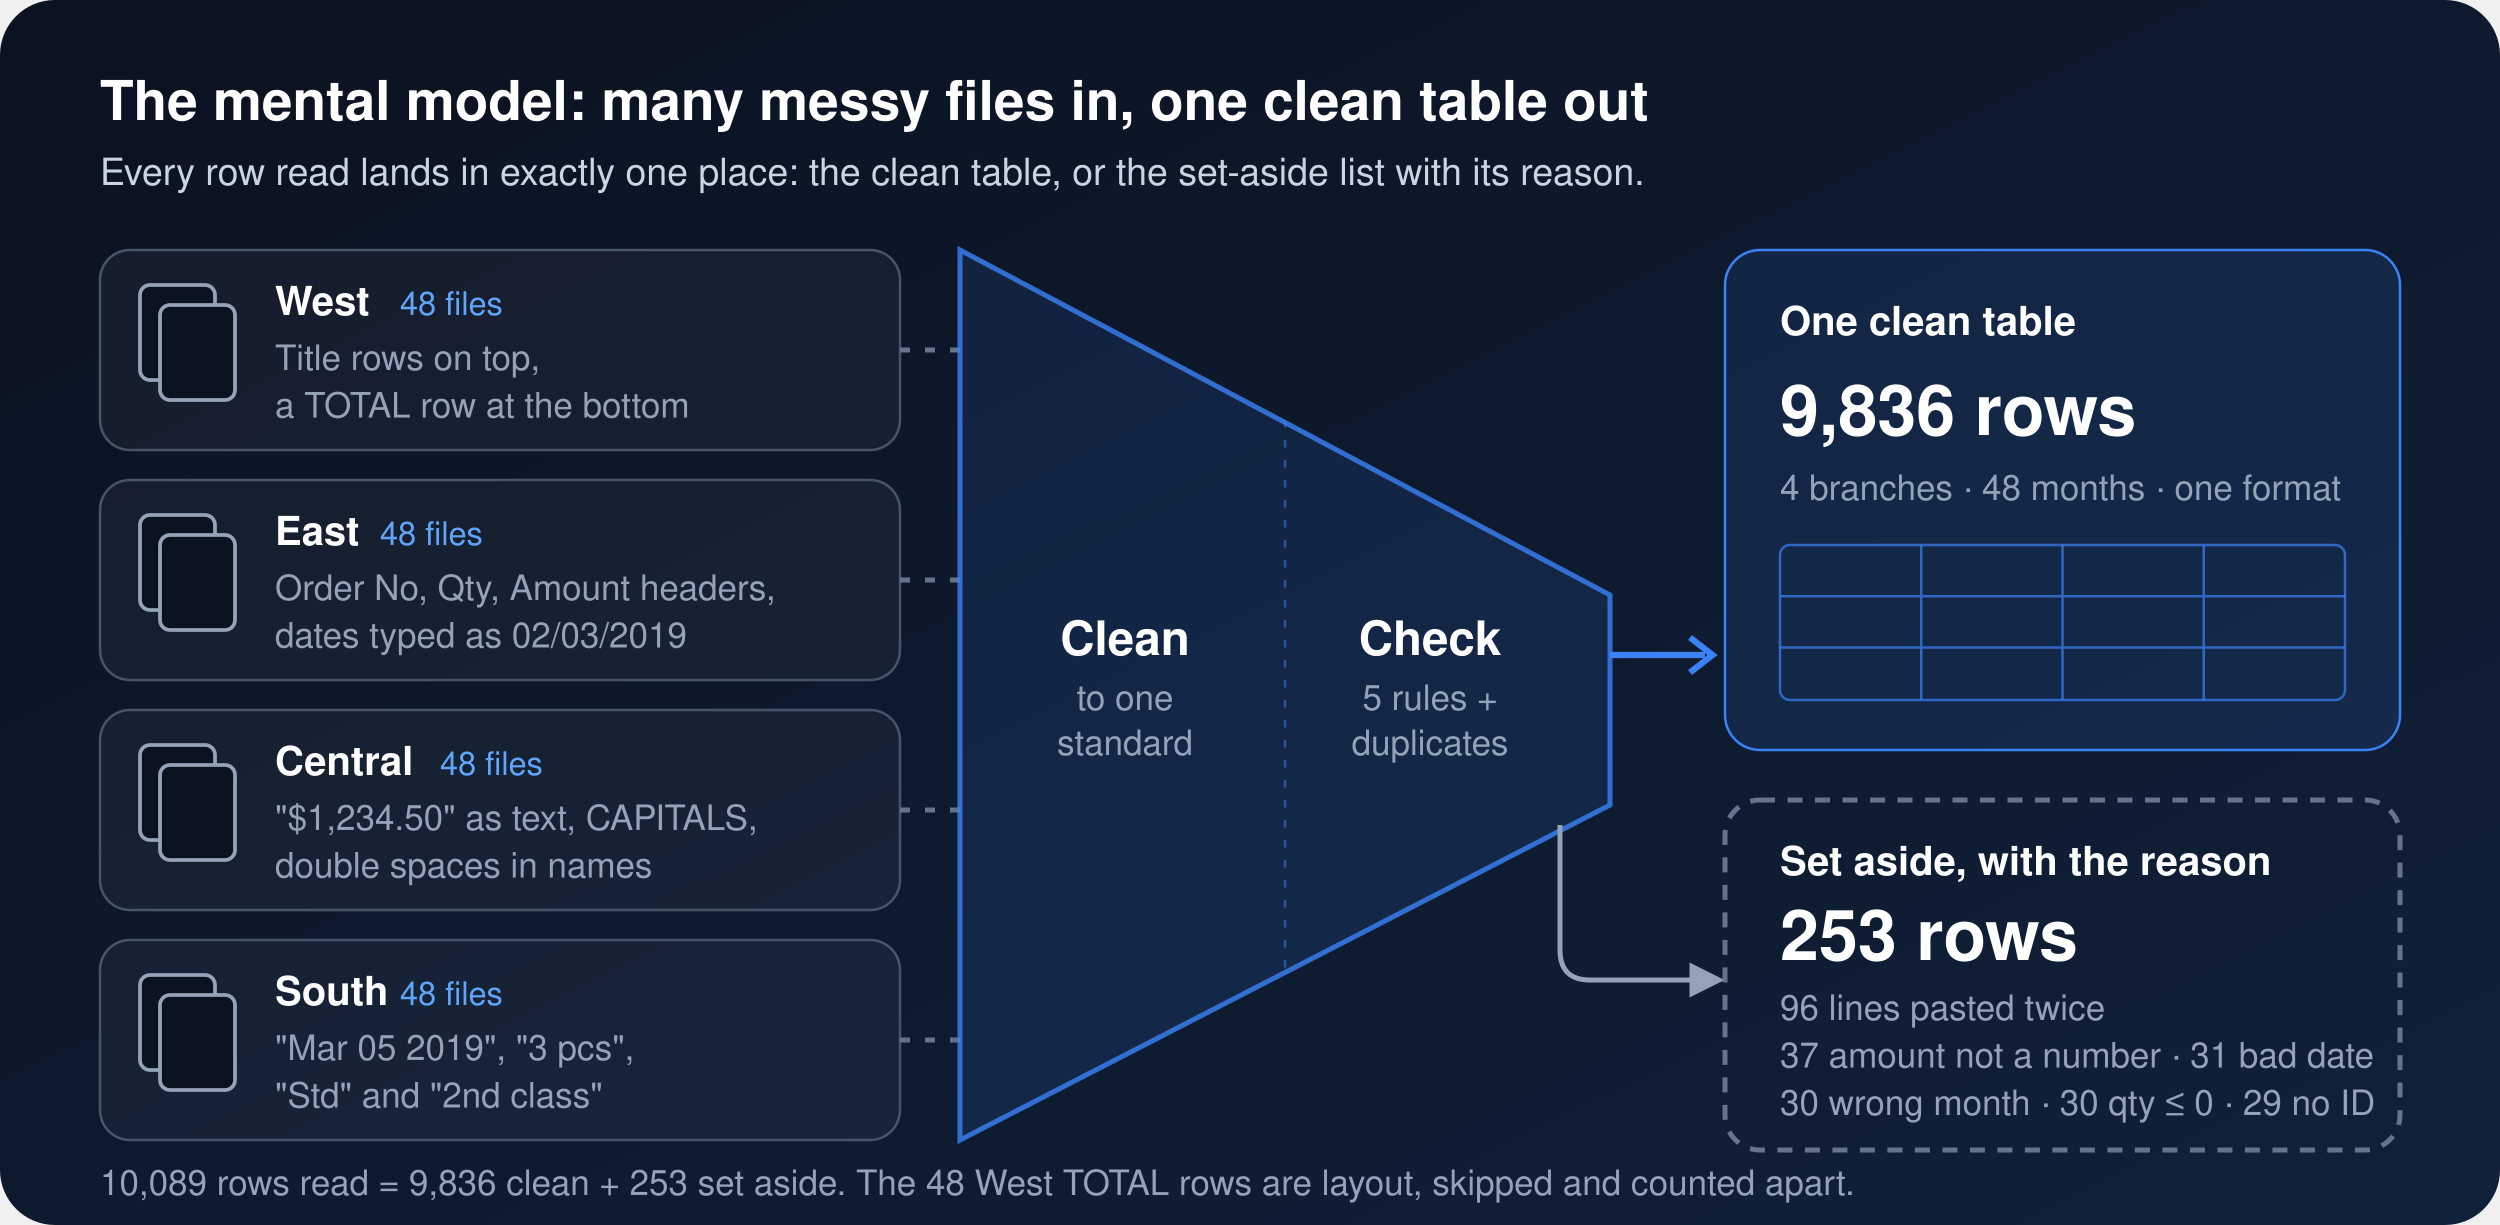
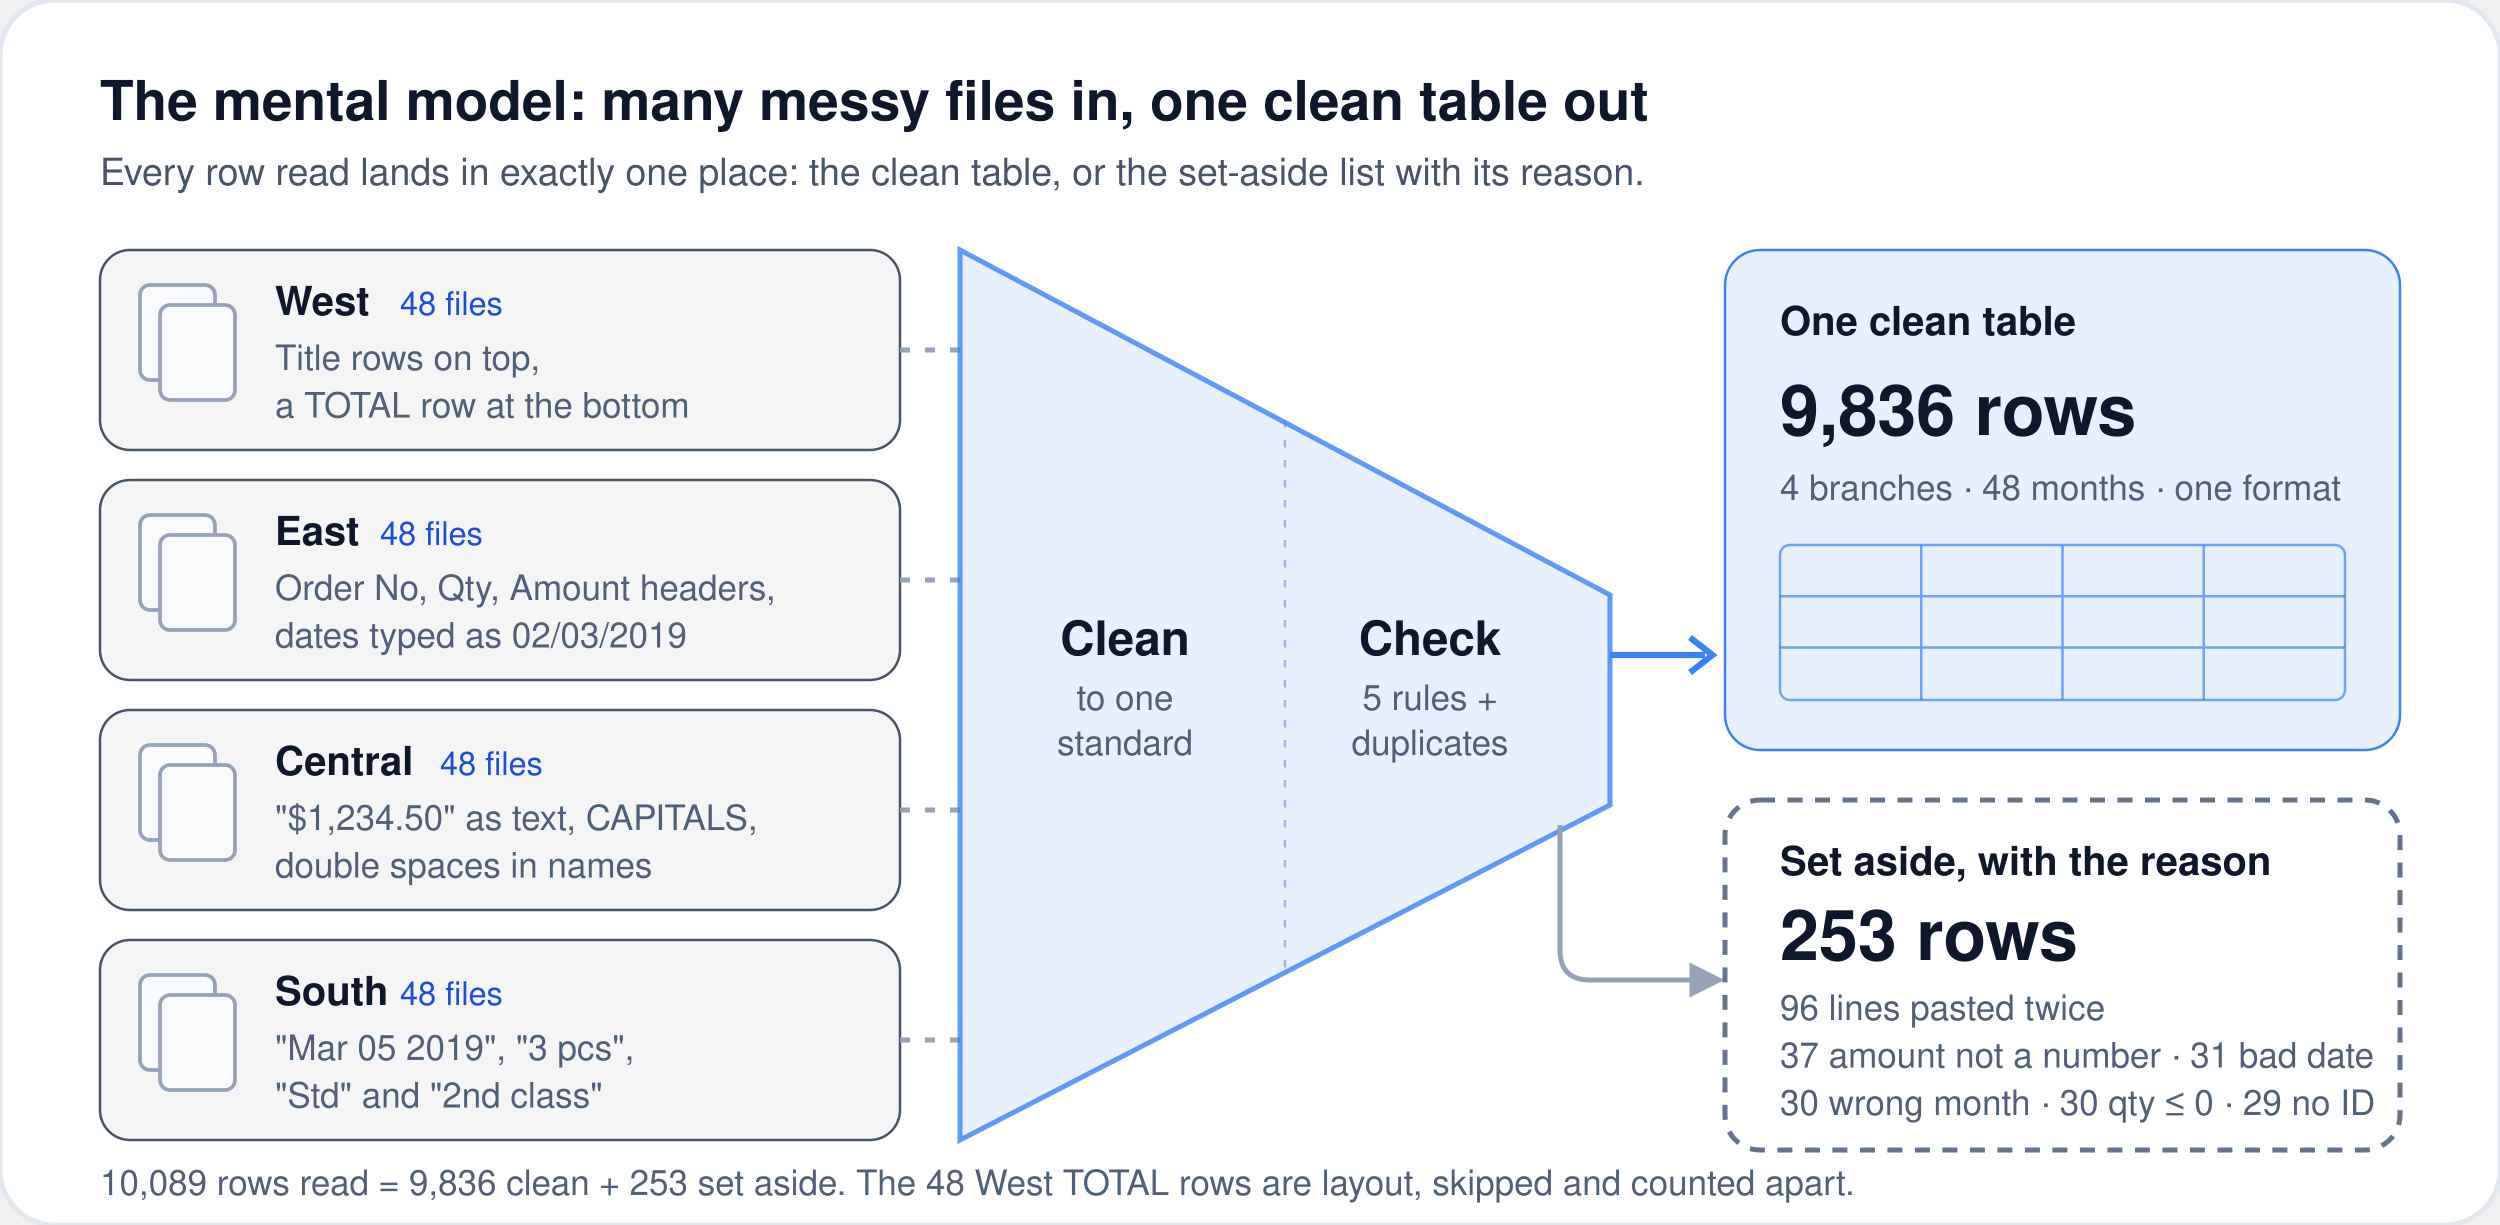
<svg xmlns="http://www.w3.org/2000/svg" viewBox="0 0 1000 490" width="1000" height="490" role="img" aria-label="The mental model: four branches each send 48 monthly files in their own messy template. West has title rows and a TOTAL row; East uses its own headers and dates typed as 02/03/2019; Central sends amounts as text like $1,234.50, capitals and double spaces; South writes Mar 05 2019, 3 pcs, Std and 2nd class. All 192 files pour into a funnel that cleans them to one standard and checks five rules plus duplicates. Out come one clean table of 9,836 rows, and a set-aside list of 253 rows, each with its reason: 96 lines pasted twice, 37 amounts not a number, 31 unreadable dates, 30 dates outside the file's month, 30 quantities not above zero, 29 missing order IDs. 10,089 rows read = 9,836 + 253.">
  <defs>
    <linearGradient id="bg" x1="0" y1="0" x2="1" y2="1">
-       <stop offset="0" stop-color="#0B1220" />
-       <stop offset="1" stop-color="#10213A" />
+       <stop offset="0" stop-color="#FFFFFF" />
+       <stop offset="1" stop-color="#FFFFFF" />
    </linearGradient>
    <marker id="head" viewBox="0 0 10 10" refX="8" refY="5" markerWidth="7" markerHeight="7" orient="auto">
      <path d="M0 0L10 5L0 10z" fill="#94A3B8" />
    </marker>
  </defs>
  <style>
    text { font-family: "Segoe UI", -apple-system, Helvetica, Arial, sans-serif; }
-     .title { font-size: 22px; font-weight: 700; fill: #FFFFFF; }
-     .sub { font-size: 15px; fill: #CBD5E1; }
-     .name { font-size: 16px; font-weight: 700; fill: #FFFFFF; }
-     .count { font-size: 13px; fill: #60A5FA; }
-     .desc { font-size: 14px; fill: #94A3B8; }
-     .stage { font-size: 19px; font-weight: 700; fill: #FFFFFF; }
-     .big { font-size: 28px; font-weight: 800; fill: #FFFFFF; }
-     .card { fill: #FFFFFF; fill-opacity: 0.04; stroke: #475569; }
-     .page { fill: #0B1220; stroke: #94A3B8; stroke-width: 1.5; }
-     .pour { fill: none; stroke: #64748B; stroke-width: 2; stroke-dasharray: 4 6; animation: flow 1.6s linear infinite; }
+     .title { font-size: 22px; font-weight: 700; fill: #0F172A; }
+     .sub { font-size: 15px; fill: #475569; }
+     .name { font-size: 16px; font-weight: 700; fill: #0F172A; }
+     .count { font-size: 13px; fill: #1D4ED8; }
+     .desc { font-size: 14px; fill: #506078; }
+     .stage { font-size: 19px; font-weight: 700; fill: #0F172A; }
+     .big { font-size: 28px; font-weight: 800; fill: #0F172A; }
+     .card { fill: #0F172A; fill-opacity: 0.04; stroke: #475569; }
+     .page { fill: #F8FAFC; stroke: #94A3B8; stroke-width: 1.5; }
+     .pour { fill: none; stroke: #94A3B8; stroke-width: 2; stroke-dasharray: 4 6; animation: flow 1.6s linear infinite; }
    @keyframes flow { to { stroke-dashoffset: -20; } }
  </style>
-   <rect width="1000" height="490" rx="22" fill="url(#bg)" />
+   <rect width="1000" height="490" rx="22" fill="url(#bg)" stroke="#E2E8F0" stroke-width="2" />
  <text x="40" y="48" class="title">The mental model: many messy files in, one clean table out</text>
  <text x="40" y="74" class="sub">Every row read lands in exactly one place: the clean table, or the set-aside list with its reason.</text>
  <g>
    <rect x="40" y="100" width="320" height="80" rx="12" class="card" />
    <rect x="56" y="114" width="30" height="38" rx="4" class="page" />
    <rect x="64" y="122" width="30" height="38" rx="4" class="page" />
    <text x="110" y="126" class="name">West</text>
    <text x="160" y="126" class="count">48 files</text>
    <text x="110" y="148" class="desc">Title rows on top,</text>
    <text x="110" y="167" class="desc">a TOTAL row at the bottom</text>
    <rect x="40" y="192" width="320" height="80" rx="12" class="card" />
    <rect x="56" y="206" width="30" height="38" rx="4" class="page" />
    <rect x="64" y="214" width="30" height="38" rx="4" class="page" />
    <text x="110" y="218" class="name">East</text>
    <text x="152" y="218" class="count">48 files</text>
    <text x="110" y="240" class="desc">Order No, Qty, Amount headers,</text>
    <text x="110" y="259" class="desc">dates typed as 02/03/2019</text>
    <rect x="40" y="284" width="320" height="80" rx="12" class="card" />
    <rect x="56" y="298" width="30" height="38" rx="4" class="page" />
    <rect x="64" y="306" width="30" height="38" rx="4" class="page" />
    <text x="110" y="310" class="name">Central</text>
    <text x="176" y="310" class="count">48 files</text>
    <text x="110" y="332" class="desc">"$1,234.50" as text, CAPITALS,</text>
    <text x="110" y="351" class="desc">double spaces in names</text>
    <rect x="40" y="376" width="320" height="80" rx="12" class="card" />
    <rect x="56" y="390" width="30" height="38" rx="4" class="page" />
    <rect x="64" y="398" width="30" height="38" rx="4" class="page" />
    <text x="110" y="402" class="name">South</text>
    <text x="160" y="402" class="count">48 files</text>
    <text x="110" y="424" class="desc">"Mar 05 2019", "3 pcs",</text>
    <text x="110" y="443" class="desc">"Std" and "2nd class"</text>
  </g>
  <path class="pour" d="M360 140H384" />
  <path class="pour" d="M360 232H384" />
  <path class="pour" d="M360 324H384" />
  <path class="pour" d="M360 416H384" />
  <path d="M384 100L644 238V322L384 456Z" fill="#3B82F6" fill-opacity="0.12" stroke="#3B82F6" stroke-opacity="0.8" stroke-width="2" />
  <path d="M514 168V388" stroke="#3B82F6" stroke-opacity="0.5" stroke-dasharray="3 5" />
  <text x="450" y="262" class="stage" text-anchor="middle">Clean</text>
  <text x="450" y="284" class="desc" text-anchor="middle">to one</text>
  <text x="450" y="302" class="desc" text-anchor="middle">standard</text>
  <text x="572" y="262" class="stage" text-anchor="middle">Check</text>
  <text x="572" y="284" class="desc" text-anchor="middle">5 rules +</text>
  <text x="572" y="302" class="desc" text-anchor="middle">duplicates</text>
  <path d="M644 262H682" stroke="#3B82F6" stroke-width="2.5" fill="none" />
  <path d="M676 255l9 7-9 7" stroke="#3B82F6" stroke-width="2.5" fill="none" />
  <rect x="690" y="100" width="270" height="200" rx="14" fill="#3B82F6" fill-opacity="0.12" stroke="#3B82F6" />
  <text x="712" y="134" class="name">One clean table</text>
  <text x="712" y="174" class="big">9,836 rows</text>
  <text x="712" y="200" class="desc">4 branches · 48 months · one format</text>
  <g stroke="#3B82F6" stroke-opacity="0.7" fill="none">
    <rect x="712" y="218" width="226" height="62" rx="4" />
    <path d="M712 238.5h226M712 259h226M768.5 218v62M825 218v62M881.5 218v62" />
  </g>
  <path d="M624 330 V380 Q624 392 636 392 H687" stroke="#94A3B8" stroke-width="2" fill="none" marker-end="url(#head)" />
  <rect x="690" y="320" width="270" height="140" rx="14" fill="none" stroke="#64748B" stroke-width="2" stroke-dasharray="6 5" />
  <text x="712" y="350" class="name">Set aside, with the reason</text>
  <text x="712" y="384" class="big">253 rows</text>
  <text x="712" y="408" class="desc">96 lines pasted twice</text>
  <text x="712" y="427" class="desc">37 amount not a number · 31 bad date</text>
  <text x="712" y="446" class="desc">30 wrong month · 30 qty ≤ 0 · 29 no ID</text>
  <text x="40" y="478" class="desc">10,089 rows read = 9,836 clean + 253 set aside. The 48 West TOTAL rows are layout, skipped and counted apart.</text>
</svg>
